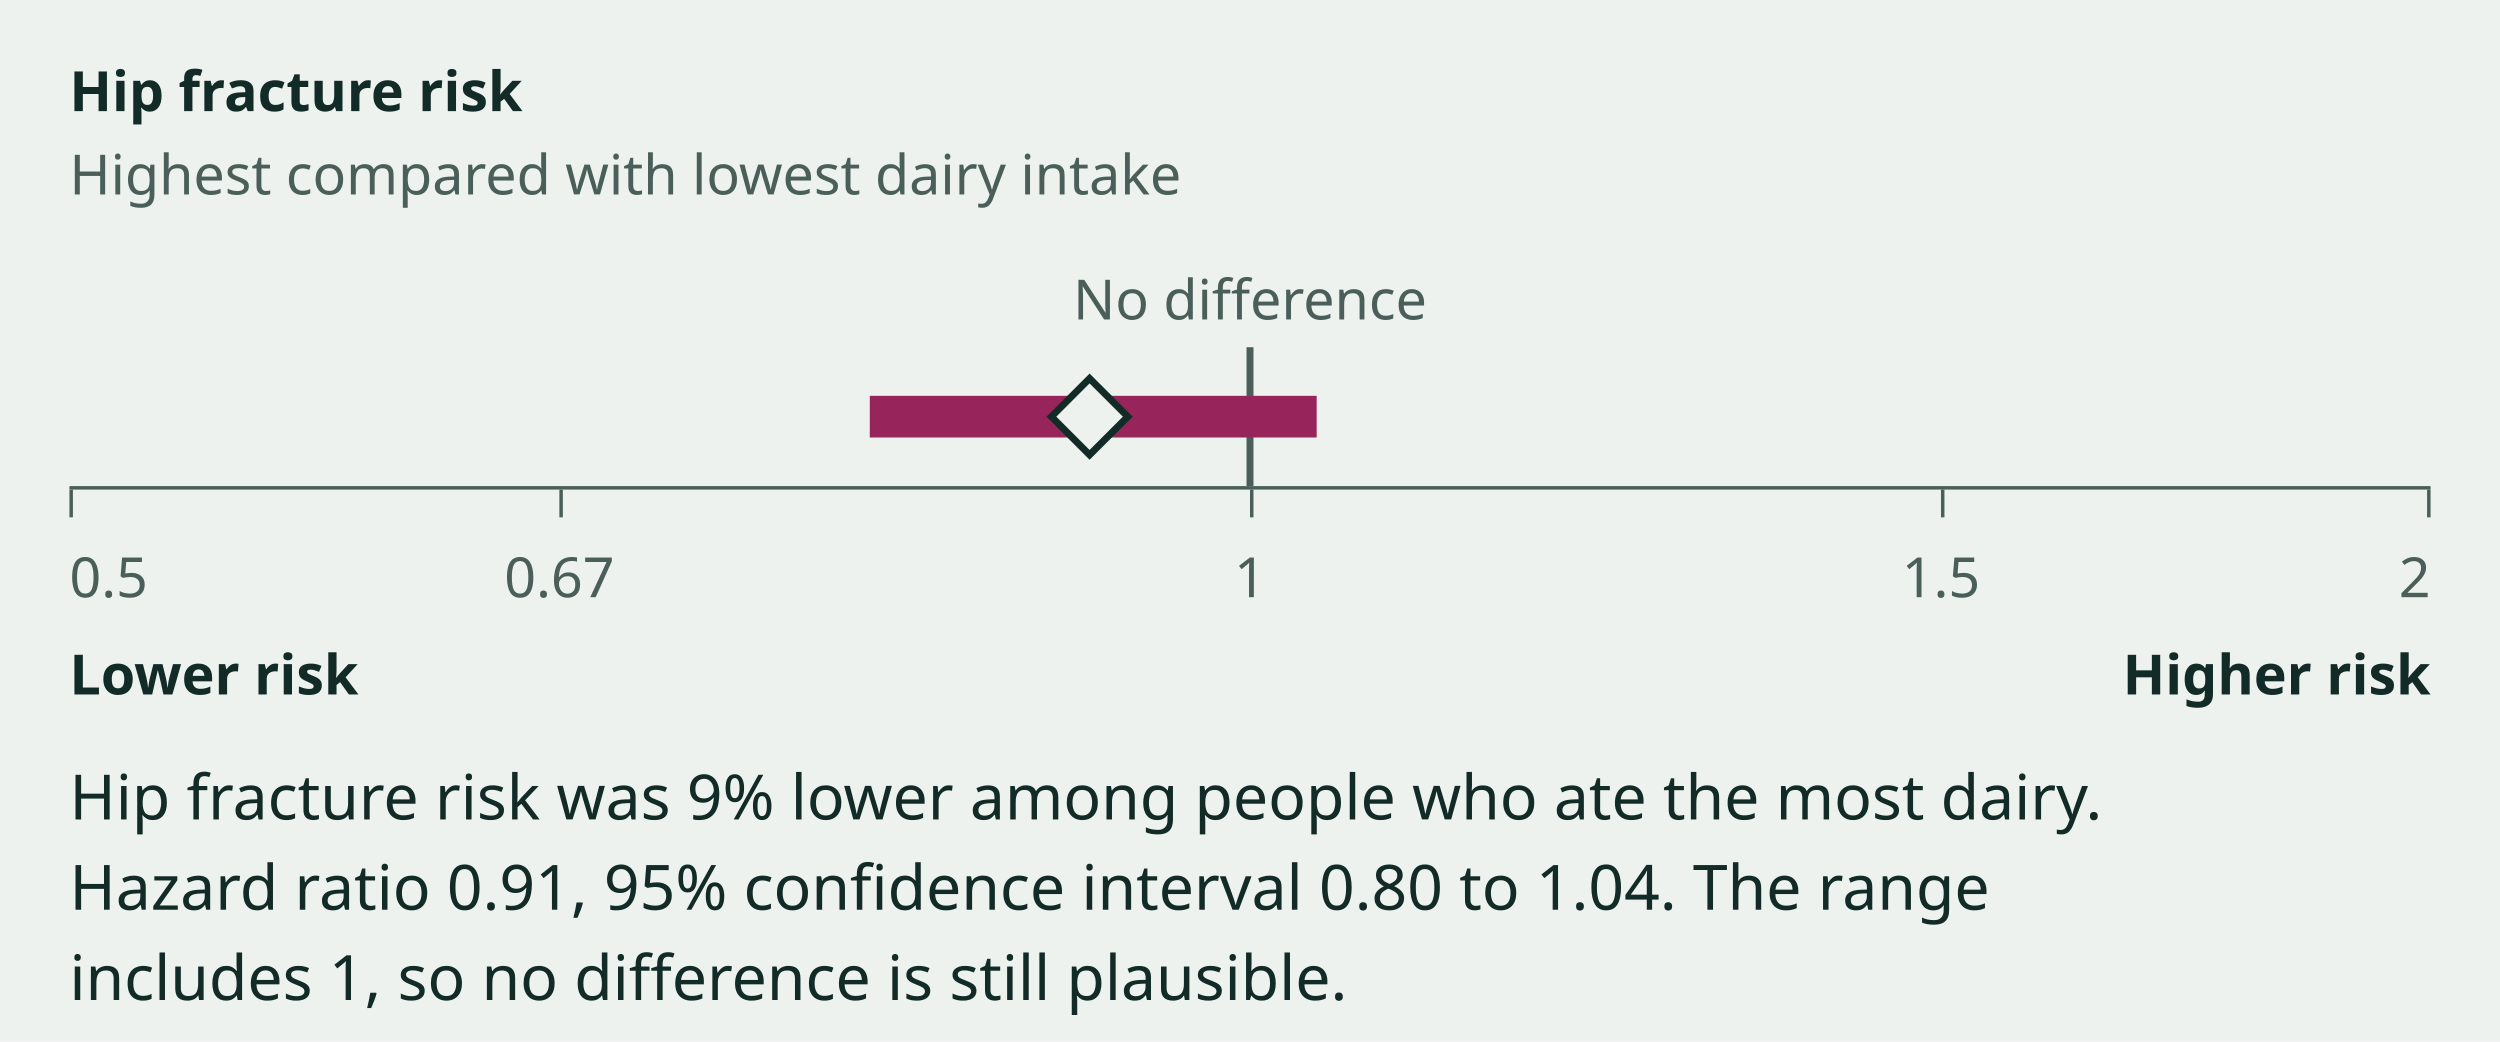
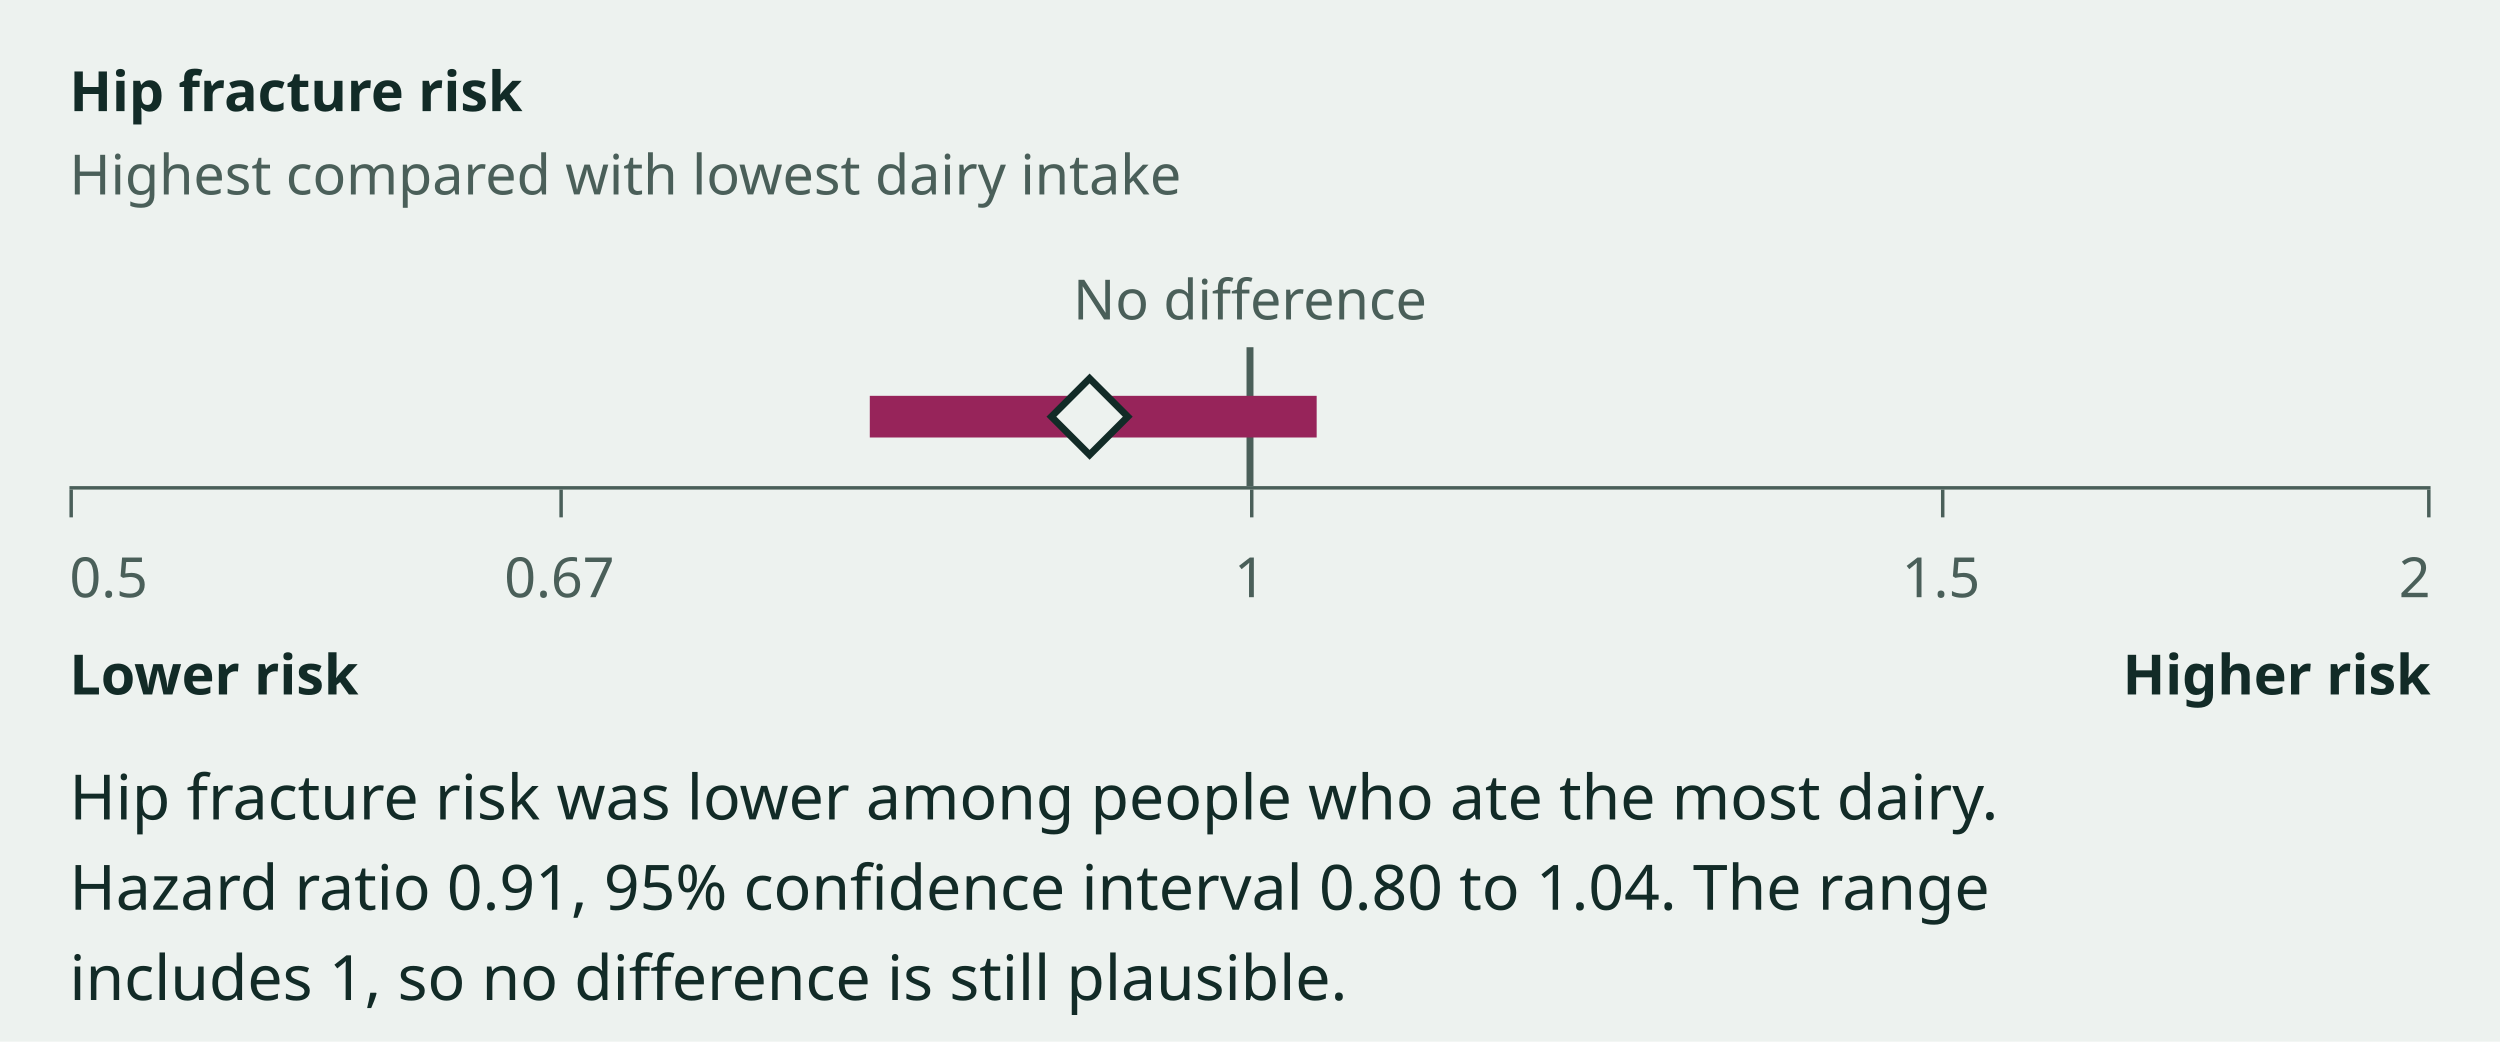
<svg xmlns="http://www.w3.org/2000/svg" viewBox="0 0 720 300" width="720" height="300" role="img" aria-labelledby="t d">
  <rect width="720" height="300" fill="#edf2ef" />
  <g font-family="Atkinson Hyperlegible Next, system-ui, sans-serif" font-size="16">
    <text x="20" y="32" fill="#122b27" font-weight="700">Hip fracture risk</text>
    <text x="20" y="56" fill="#4a5f59">Highest compared with lowest dairy intake</text>
    <text x="360" y="92" fill="#4a5f59" text-anchor="middle">No difference</text>
  </g>
  <rect x="359" y="100" width="2" height="40" fill="#4a5f59" />
  <rect x="20" y="140" width="680" height="1" fill="#4a5f59" />
  <g fill="#4a5f59">
    <rect x="20" y="141" width="1" height="8" />
    <rect x="161.1" y="141" width="1" height="8" />
    <rect x="360" y="141" width="1" height="8" />
    <rect x="559" y="141" width="1" height="8" />
    <rect x="699" y="141" width="1" height="8" />
  </g>
  <rect x="250.5" y="114" width="128.7" height="12" fill="#97245a" />
  <polygon points="313.8,109 324.8,120 313.8,131 302.8,120" fill="#edf2ef" stroke="#122b27" stroke-width="2" />
  <g font-family="Atkinson Hyperlegible Next, system-ui, sans-serif" font-size="16" fill="#4a5f59" style="font-variant-numeric: tabular-nums">
    <text x="20" y="172">0.5</text>
    <text x="161.1" y="172" text-anchor="middle">0.67</text>
    <text x="360" y="172" text-anchor="middle">1</text>
    <text x="559" y="172" text-anchor="middle">1.5</text>
    <text x="700" y="172" text-anchor="end">2</text>
  </g>
  <g font-family="Atkinson Hyperlegible Next, system-ui, sans-serif" font-size="16" font-weight="700" fill="#122b27">
    <text x="20" y="200">Lower risk</text>
    <text x="700" y="200" text-anchor="end">Higher risk</text>
  </g>
  <g font-family="Atkinson Hyperlegible Next, system-ui, sans-serif" font-size="18" fill="#122b27">
-     <text x="20" y="236">Hip fracture risk was 9% lower among people who ate the most dairy.</text>
+     <text x="20" y="236">Hip fracture risk was lower among people who ate the most dairy.</text>
    <text x="20" y="262">Hazard ratio 0.91, 95% confidence interval 0.80 to 1.04. The range</text>
    <text x="20" y="288">includes 1, so no difference is still plausible.</text>
  </g>
</svg>
